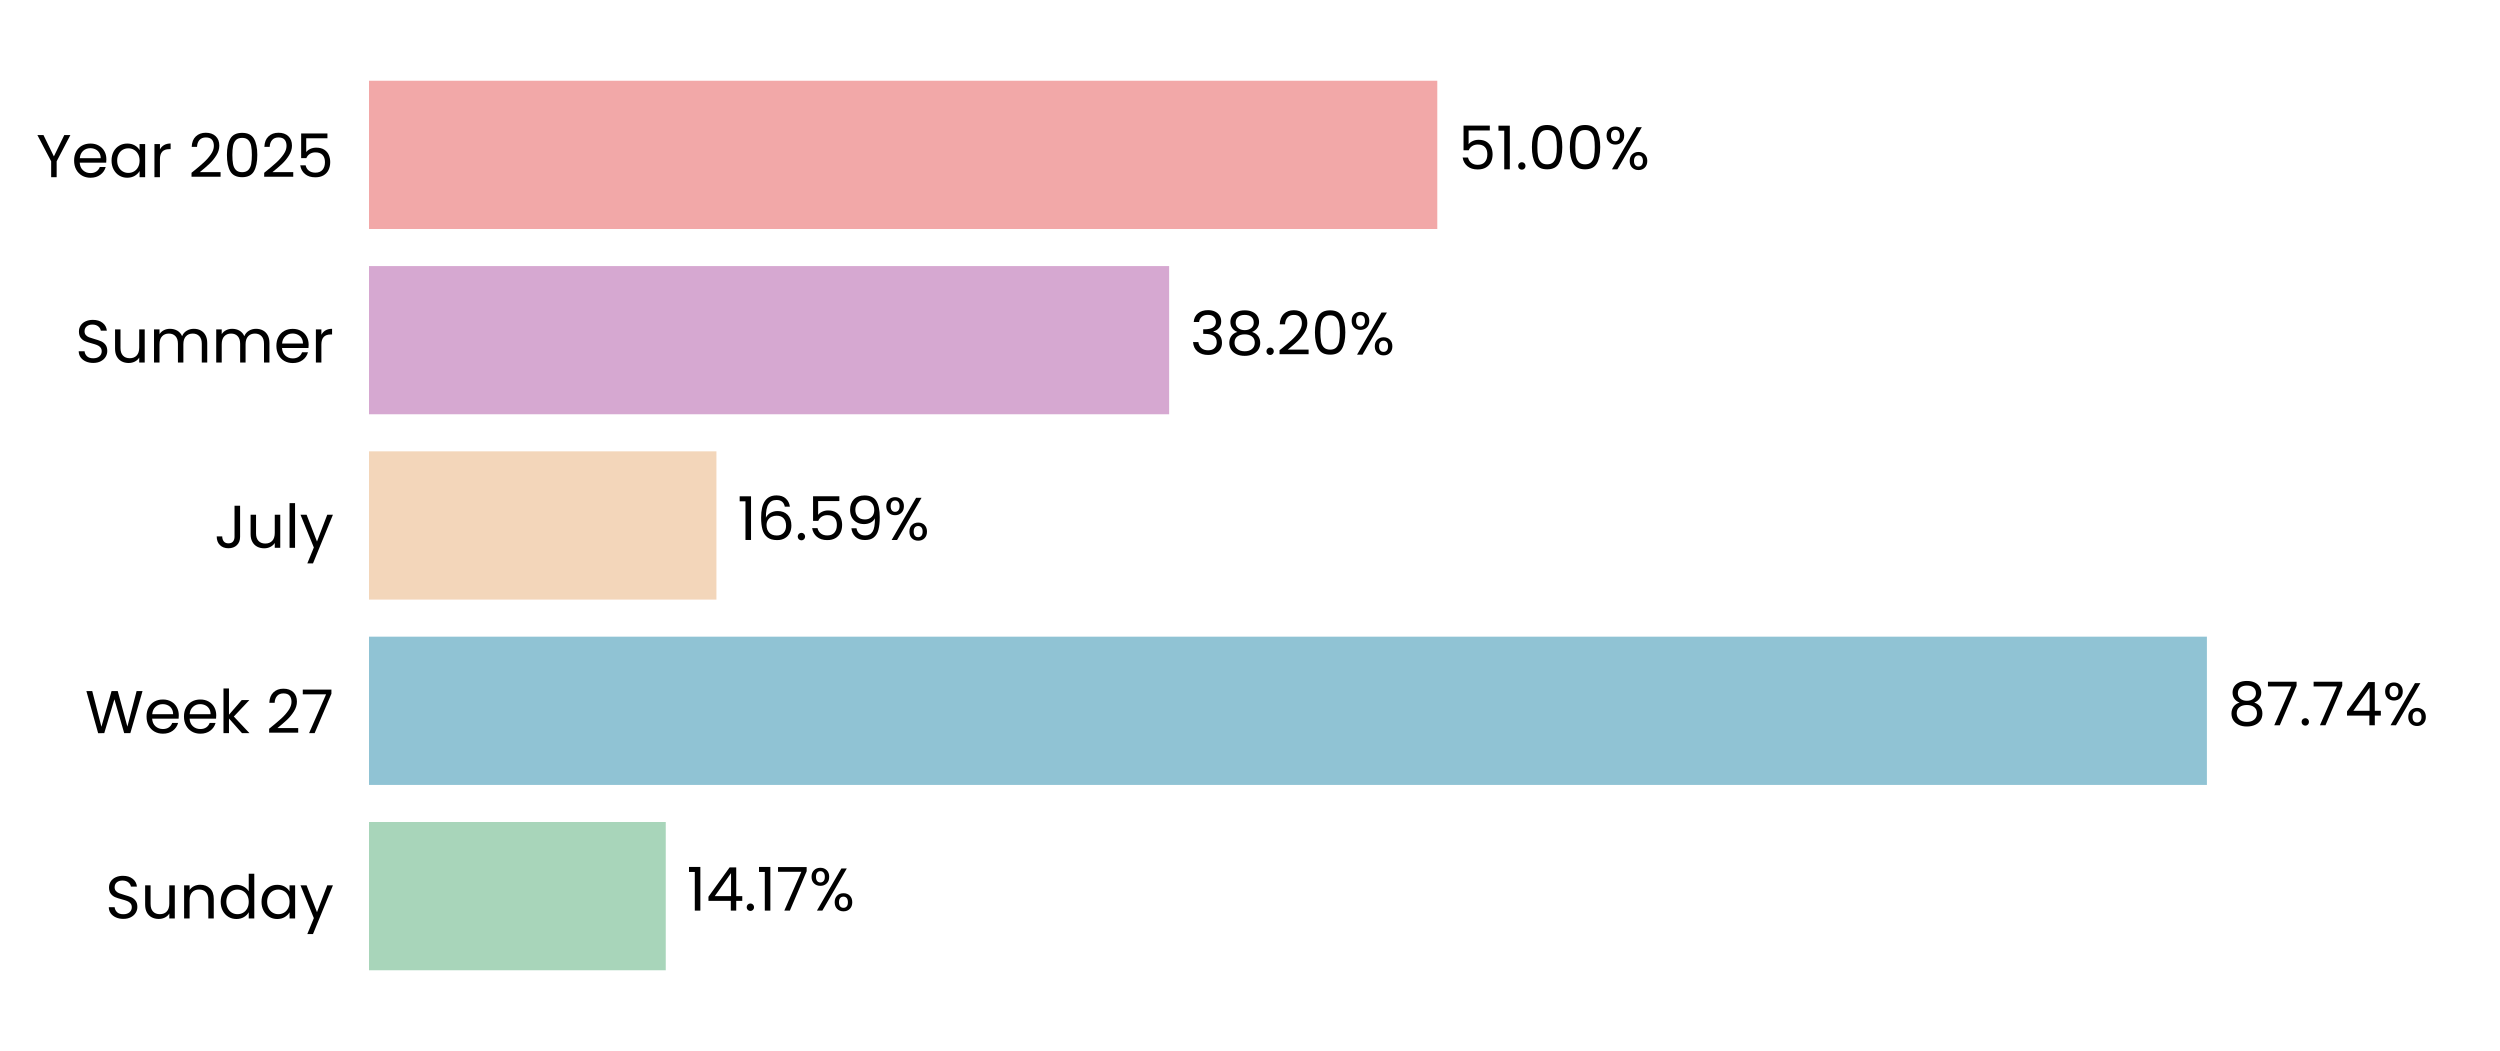
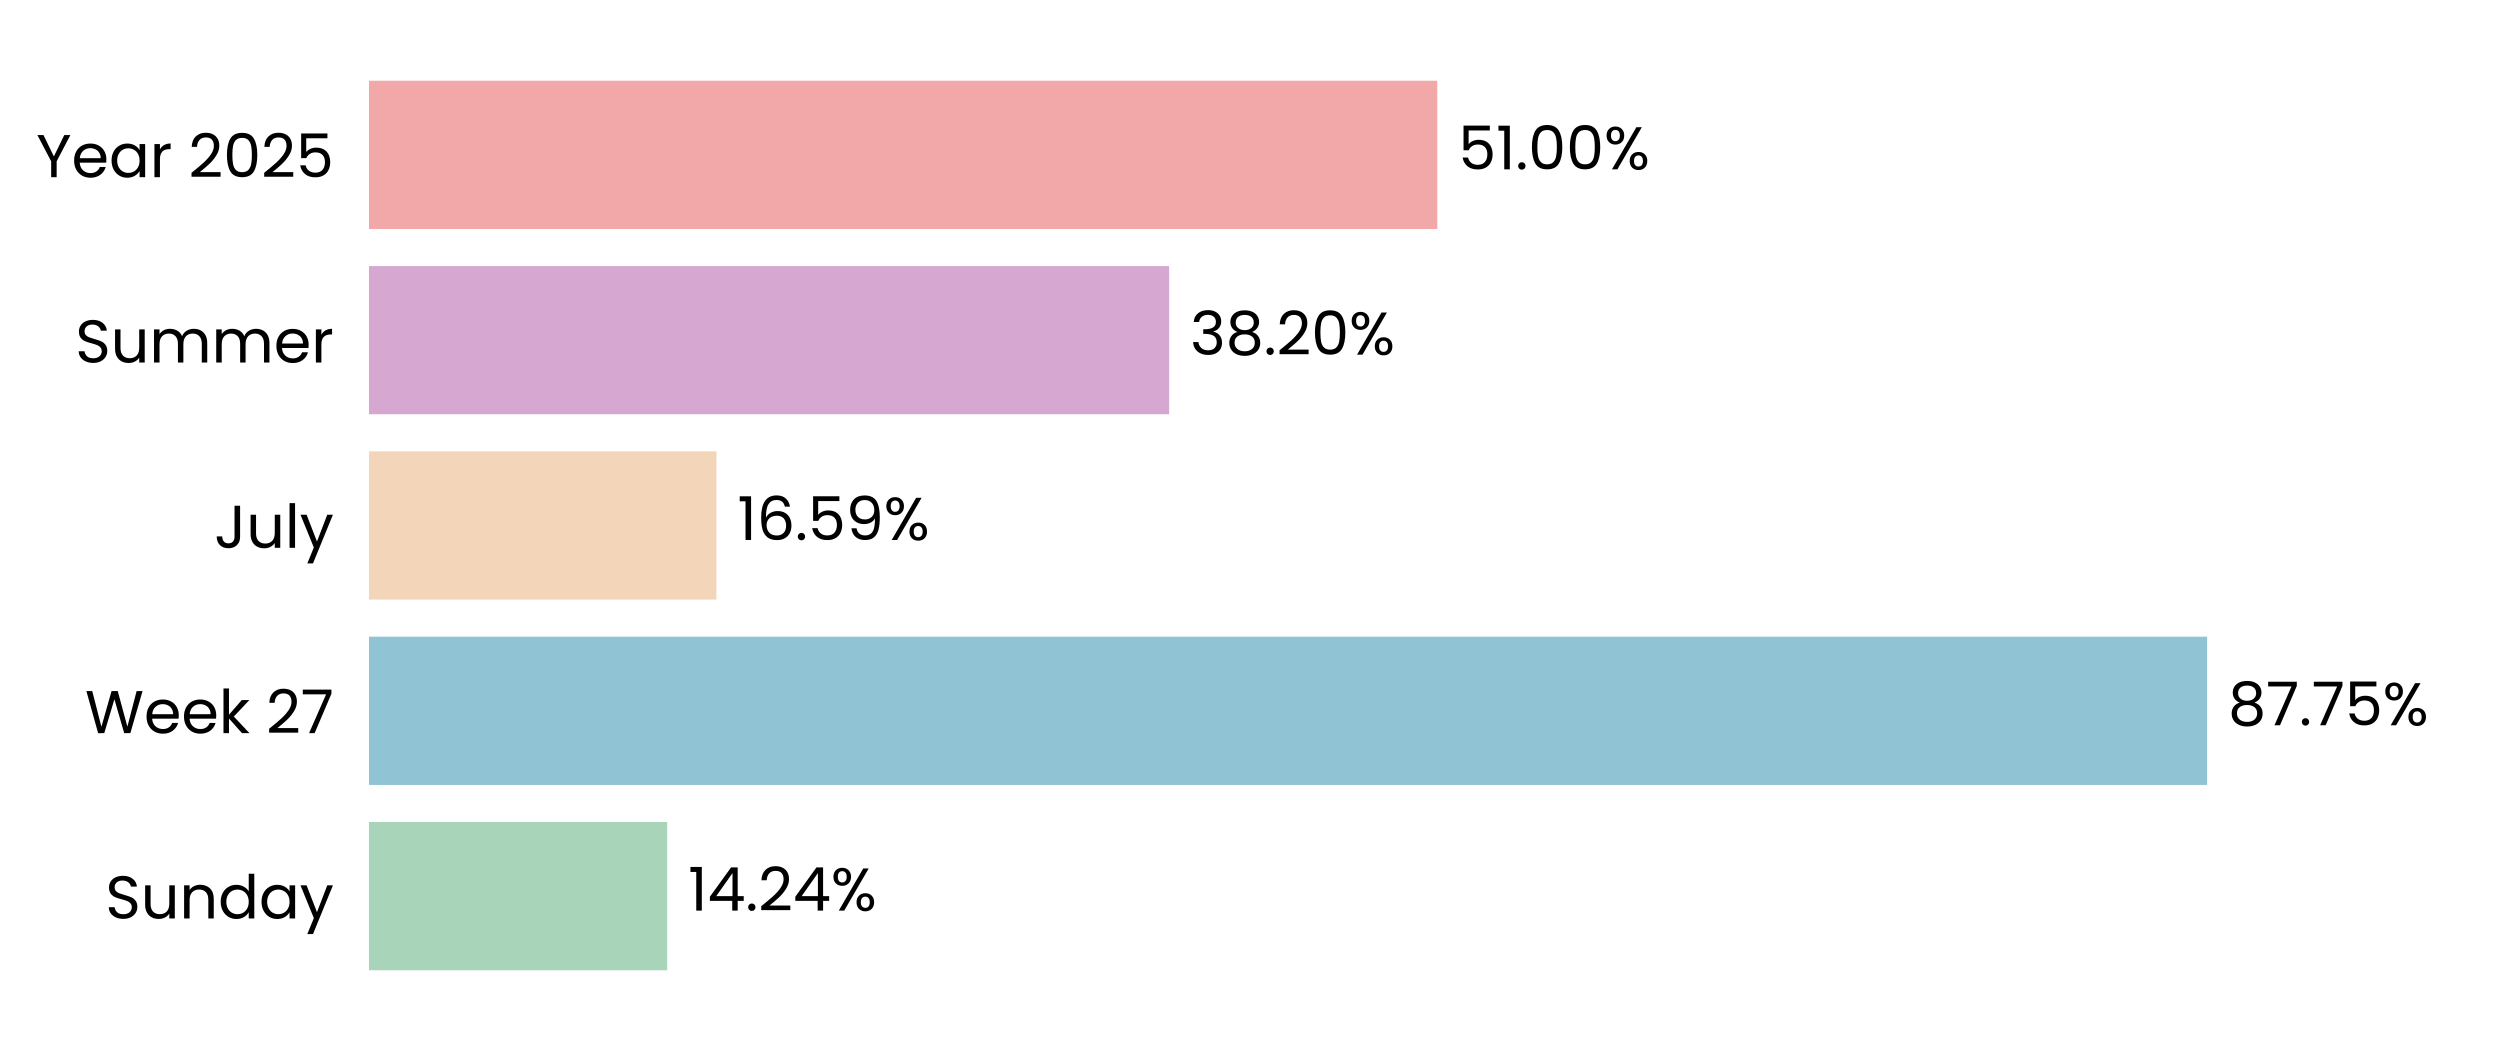
<svg xmlns="http://www.w3.org/2000/svg" xmlns:xlink="http://www.w3.org/1999/xlink" width="496.691pt" height="208.8pt" viewBox="0 0 496.691 208.8" version="1.1">
  <defs>
    <style type="text/css">*{stroke-linejoin: round; stroke-linecap: butt}</style>
  </defs>
  <g id="figure_1">
    <g id="patch_1">
      <path d="M 0 208.8  L 496.691 208.8  L 496.691 0  L 0 0  L 0 208.8  z " style="fill: none" />
    </g>
    <g id="axes_1">
      <g id="patch_2">
        <path d="M 73.311 201.6  L 489.491 201.6  L 489.491 7.2  L 73.311 7.2  L 73.311 201.6  z " style="fill: none" />
      </g>
      <g id="patch_3">
-         <path d="M 73.311 192.764  L 132.27 192.764  L 132.27 163.309  L 73.311 163.309  z " clip-path="url(#p7ebe05f0a7)" style="fill: #a8d5ba" />
+         <path d="M 73.311 192.764  L 132.559 192.764  L 132.559 163.309  L 73.311 163.309  z " clip-path="url(#p60ef8ee165)" style="fill: #a8d5ba" />
      </g>
      <g id="patch_4">
-         <path d="M 73.311 155.945  L 438.46 155.945  L 438.46 126.491  L 73.311 126.491  z " clip-path="url(#p7ebe05f0a7)" style="fill: #90c3d4" />
+         <path d="M 73.311 155.945  L 438.501 155.945  L 438.501 126.491  L 73.311 126.491  z " clip-path="url(#p60ef8ee165)" style="fill: #90c3d4" />
      </g>
      <g id="patch_5">
-         <path d="M 73.311 119.127  L 142.339 119.127  L 142.339 89.673  L 73.311 89.673  z " clip-path="url(#p7ebe05f0a7)" style="fill: #f3d6ba" />
+         <path d="M 73.311 119.127  L 142.348 119.127  L 142.348 89.673  L 73.311 89.673  z " clip-path="url(#p60ef8ee165)" style="fill: #f3d6ba" />
      </g>
      <g id="patch_6">
-         <path d="M 73.311 82.309  L 232.281 82.309  L 232.281 52.855  L 73.311 52.855  z " clip-path="url(#p7ebe05f0a7)" style="fill: #d6a8d1" />
+         <path d="M 73.311 82.309  L 232.285 82.309  L 232.285 52.855  L 73.311 52.855  z " clip-path="url(#p60ef8ee165)" style="fill: #d6a8d1" />
      </g>
      <g id="patch_7">
-         <path d="M 73.311 45.491  L 285.554 45.491  L 285.554 16.036  L 73.311 16.036  z " clip-path="url(#p7ebe05f0a7)" style="fill: #f2a8a8" />
+         <path d="M 73.311 45.491  L 285.554 45.491  L 285.554 16.036  L 73.311 16.036  z " clip-path="url(#p60ef8ee165)" style="fill: #f2a8a8" />
      </g>
      <g id="matplotlib.axis_1">
        <g id="ytick_1">
          <g id="text_1">
            <g transform="translate(20.92875 182.4764) scale(0.12 -0.12)">
              <defs>
                <path id="Poppins-Regular-53" d="M 1907 -45  Q 1466 -45 1117 112  Q 768 269 569 547  Q 371 826 365 1190  L 986 1190  Q 1018 877 1245 662  Q 1472 448 1907 448  Q 2323 448 2563 656  Q 2803 864 2803 1190  Q 2803 1446 2662 1606  Q 2522 1766 2310 1849  Q 2099 1933 1741 2029  Q 1299 2144 1033 2259  Q 768 2374 579 2620  Q 390 2867 390 3283  Q 390 3648 576 3929  Q 762 4211 1098 4364  Q 1434 4518 1869 4518  Q 2496 4518 2896 4204  Q 3296 3891 3347 3373  L 2707 3373  Q 2675 3629 2438 3824  Q 2202 4019 1811 4019  Q 1446 4019 1216 3830  Q 986 3642 986 3302  Q 986 3059 1123 2905  Q 1261 2752 1462 2672  Q 1664 2592 2029 2490  Q 2470 2368 2739 2249  Q 3008 2131 3200 1884  Q 3392 1638 3392 1216  Q 3392 890 3219 602  Q 3046 314 2707 134  Q 2368 -45 1907 -45  z " transform="scale(0.015625)" />
                <path id="Poppins-Regular-75" d="M 3603 3507  L 3603 0  L 3021 0  L 3021 518  Q 2854 250 2556 99  Q 2259 -51 1901 -51  Q 1491 -51 1164 118  Q 838 288 649 627  Q 461 966 461 1453  L 461 3507  L 1037 3507  L 1037 1530  Q 1037 1011 1299 732  Q 1562 454 2016 454  Q 2483 454 2752 742  Q 3021 1030 3021 1581  L 3021 3507  L 3603 3507  z " transform="scale(0.015625)" />
                <path id="Poppins-Regular-6e" d="M 2202 3571  Q 2842 3571 3238 3184  Q 3635 2797 3635 2067  L 3635 0  L 3059 0  L 3059 1984  Q 3059 2509 2796 2787  Q 2534 3066 2080 3066  Q 1619 3066 1347 2778  Q 1075 2490 1075 1939  L 1075 0  L 493 0  L 493 3507  L 1075 3507  L 1075 3008  Q 1248 3277 1545 3424  Q 1843 3571 2202 3571  z " transform="scale(0.015625)" />
                <path id="Poppins-Regular-64" d="M 275 1766  Q 275 2304 492 2710  Q 710 3117 1091 3341  Q 1472 3565 1946 3565  Q 2355 3565 2707 3376  Q 3059 3187 3245 2880  L 3245 4736  L 3834 4736  L 3834 0  L 3245 0  L 3245 659  Q 3072 346 2733 144  Q 2394 -58 1939 -58  Q 1472 -58 1091 172  Q 710 403 492 819  Q 275 1235 275 1766  z M 3245 1760  Q 3245 2157 3085 2451  Q 2925 2746 2653 2902  Q 2381 3059 2054 3059  Q 1728 3059 1459 2905  Q 1190 2752 1030 2457  Q 870 2163 870 1766  Q 870 1363 1030 1065  Q 1190 768 1459 611  Q 1728 454 2054 454  Q 2381 454 2653 611  Q 2925 768 3085 1065  Q 3245 1363 3245 1760  z " transform="scale(0.015625)" />
                <path id="Poppins-Regular-61" d="M 275 1766  Q 275 2304 492 2710  Q 710 3117 1091 3341  Q 1472 3565 1939 3565  Q 2400 3565 2739 3366  Q 3078 3168 3245 2867  L 3245 3507  L 3834 3507  L 3834 0  L 3245 0  L 3245 653  Q 3072 346 2729 144  Q 2387 -58 1933 -58  Q 1466 -58 1088 172  Q 710 403 492 819  Q 275 1235 275 1766  z M 3245 1760  Q 3245 2157 3085 2451  Q 2925 2746 2653 2902  Q 2381 3059 2054 3059  Q 1728 3059 1459 2905  Q 1190 2752 1030 2457  Q 870 2163 870 1766  Q 870 1363 1030 1065  Q 1190 768 1459 611  Q 1728 454 2054 454  Q 2381 454 2653 611  Q 2925 768 3085 1065  Q 3245 1363 3245 1760  z " transform="scale(0.015625)" />
                <path id="Poppins-Regular-79" d="M 3514 3507  L 1402 -1651  L 800 -1651  L 1491 38  L 77 3507  L 723 3507  L 1824 666  L 2912 3507  L 3514 3507  z " transform="scale(0.015625)" />
              </defs>
              <use xlink:href="#Poppins-Regular-53" />
              <use xlink:href="#Poppins-Regular-75" transform="translate(58.7 0)" />
              <use xlink:href="#Poppins-Regular-6e" transform="translate(122.7 0)" />
              <use xlink:href="#Poppins-Regular-64" transform="translate(186.7 0)" />
              <use xlink:href="#Poppins-Regular-61" transform="translate(254.3 0)" />
              <use xlink:href="#Poppins-Regular-79" transform="translate(321.8999 0)" />
            </g>
          </g>
        </g>
        <g id="ytick_2">
          <g id="text_2">
            <g transform="translate(16.88437 145.6582) scale(0.12 -0.12)">
              <defs>
                <path id="Poppins-Regular-57" d="M 6099 4461  L 4806 0  L 4154 0  L 3117 3590  L 2042 0  L 1395 -6  L 147 4461  L 768 4461  L 1741 678  L 2816 4461  L 3469 4461  L 4493 691  L 5472 4461  L 6099 4461  z " transform="scale(0.015625)" />
                <path id="Poppins-Regular-65" d="M 3693 1888  Q 3693 1722 3674 1536  L 870 1536  Q 902 1018 1225 726  Q 1549 435 2010 435  Q 2387 435 2640 611  Q 2893 787 2995 1082  L 3622 1082  Q 3482 576 3059 259  Q 2637 -58 2010 -58  Q 1510 -58 1116 166  Q 723 390 499 803  Q 275 1216 275 1760  Q 275 2304 492 2713  Q 710 3123 1104 3344  Q 1498 3565 2010 3565  Q 2509 3565 2893 3347  Q 3277 3130 3485 2749  Q 3693 2368 3693 1888  z M 3091 2010  Q 3091 2342 2944 2582  Q 2797 2822 2544 2947  Q 2291 3072 1984 3072  Q 1542 3072 1232 2790  Q 922 2509 877 2010  L 3091 2010  z " transform="scale(0.015625)" />
                <path id="Poppins-Regular-6b" d="M 2451 0  L 1075 1549  L 1075 0  L 493 0  L 493 4736  L 1075 4736  L 1075 1952  L 2426 3507  L 3238 3507  L 1587 1760  L 3245 0  L 2451 0  z " transform="scale(0.015625)" />
                <path id="Poppins-Regular-20" transform="scale(0.015625)" />
                <path id="Poppins-Regular-32" d="M 326 467  Q 1139 1120 1600 1539  Q 2061 1958 2377 2416  Q 2694 2874 2694 3315  Q 2694 3731 2492 3971  Q 2291 4211 1843 4211  Q 1408 4211 1168 3939  Q 928 3667 909 3213  L 346 3213  Q 371 3930 780 4320  Q 1190 4710 1837 4710  Q 2496 4710 2883 4345  Q 3270 3981 3270 3341  Q 3270 2810 2953 2307  Q 2637 1805 2233 1424  Q 1830 1043 1203 538  L 3405 538  L 3405 51  L 326 51  L 326 467  z " transform="scale(0.015625)" />
                <path id="Poppins-Regular-37" d="M 3245 4173  L 1466 0  L 877 0  L 2682 4115  L 211 4115  L 211 4614  L 3245 4614  L 3245 4173  z " transform="scale(0.015625)" />
              </defs>
              <use xlink:href="#Poppins-Regular-57" />
              <use xlink:href="#Poppins-Regular-65" transform="translate(97.59999 0)" />
              <use xlink:href="#Poppins-Regular-65" transform="translate(159.6 0)" />
              <use xlink:href="#Poppins-Regular-6b" transform="translate(221.6 0)" />
              <use xlink:href="#Poppins-Regular-20" transform="translate(273.0999 0)" />
              <use xlink:href="#Poppins-Regular-32" transform="translate(299.7999 0)" />
              <use xlink:href="#Poppins-Regular-37" transform="translate(357.2999 0)" />
            </g>
          </g>
        </g>
        <g id="ytick_3">
          <g id="text_3">
            <g transform="translate(42.56437 108.84) scale(0.12 -0.12)">
              <defs>
                <path id="Poppins-Regular-4a" d="M 2739 4461  L 2739 1165  Q 2739 614 2400 284  Q 2061 -45 1504 -45  Q 941 -45 601 291  Q 262 627 262 1210  L 845 1210  Q 851 883 1014 678  Q 1178 474 1504 474  Q 1830 474 1990 669  Q 2150 864 2150 1165  L 2150 4461  L 2739 4461  z " transform="scale(0.015625)" />
                <path id="Poppins-Regular-6c" d="M 1075 4736  L 1075 0  L 493 0  L 493 4736  L 1075 4736  z " transform="scale(0.015625)" />
              </defs>
              <use xlink:href="#Poppins-Regular-4a" />
              <use xlink:href="#Poppins-Regular-75" transform="translate(52.99999 0)" />
              <use xlink:href="#Poppins-Regular-6c" transform="translate(117 0)" />
              <use xlink:href="#Poppins-Regular-79" transform="translate(141.6 0)" />
            </g>
          </g>
        </g>
        <g id="ytick_4">
          <g id="text_4">
            <g transform="translate(14.95125 72.02182) scale(0.12 -0.12)">
              <defs>
                <path id="Poppins-Regular-6d" d="M 4710 3571  Q 5120 3571 5440 3401  Q 5760 3232 5945 2893  Q 6131 2554 6131 2067  L 6131 0  L 5555 0  L 5555 1984  Q 5555 2509 5296 2787  Q 5037 3066 4595 3066  Q 4141 3066 3872 2774  Q 3603 2483 3603 1933  L 3603 0  L 3027 0  L 3027 1984  Q 3027 2509 2768 2787  Q 2509 3066 2067 3066  Q 1613 3066 1344 2774  Q 1075 2483 1075 1933  L 1075 0  L 493 0  L 493 3507  L 1075 3507  L 1075 3002  Q 1248 3277 1539 3424  Q 1830 3571 2182 3571  Q 2624 3571 2963 3372  Q 3302 3174 3469 2790  Q 3616 3162 3955 3366  Q 4294 3571 4710 3571  z " transform="scale(0.015625)" />
                <path id="Poppins-Regular-72" d="M 1075 2938  Q 1229 3238 1513 3404  Q 1798 3571 2208 3571  L 2208 2970  L 2054 2970  Q 1075 2970 1075 1907  L 1075 0  L 493 0  L 493 3507  L 1075 3507  L 1075 2938  z " transform="scale(0.015625)" />
              </defs>
              <use xlink:href="#Poppins-Regular-53" />
              <use xlink:href="#Poppins-Regular-75" transform="translate(58.7 0)" />
              <use xlink:href="#Poppins-Regular-6d" transform="translate(122.7 0)" />
              <use xlink:href="#Poppins-Regular-6d" transform="translate(225.7 0)" />
              <use xlink:href="#Poppins-Regular-65" transform="translate(328.7 0)" />
              <use xlink:href="#Poppins-Regular-72" transform="translate(390.6999 0)" />
            </g>
          </g>
        </g>
        <g id="ytick_5">
          <g id="text_5">
            <g transform="translate(7.2 35.20364) scale(0.12 -0.12)">
              <defs>
                <path id="Poppins-Regular-59" d="M 3616 4461  L 2163 1683  L 2163 0  L 1581 0  L 1581 1683  L 122 4461  L 768 4461  L 1869 2202  L 2970 4461  L 3616 4461  z " transform="scale(0.015625)" />
                <path id="Poppins-Regular-30" d="M 397 2362  Q 397 3462 755 4080  Q 1114 4698 2010 4698  Q 2899 4698 3257 4080  Q 3616 3462 3616 2362  Q 3616 1242 3257 621  Q 2899 0 2010 0  Q 1114 0 755 621  Q 397 1242 397 2362  z M 3040 2362  Q 3040 2918 2966 3305  Q 2893 3693 2665 3929  Q 2438 4166 2010 4166  Q 1574 4166 1347 3929  Q 1120 3693 1046 3305  Q 973 2918 973 2362  Q 973 1786 1046 1395  Q 1120 1005 1347 768  Q 1574 531 2010 531  Q 2438 531 2665 768  Q 2893 1005 2966 1395  Q 3040 1786 3040 2362  z " transform="scale(0.015625)" />
                <path id="Poppins-Regular-35" d="M 3347 4122  L 1101 4122  L 1101 2662  Q 1248 2867 1536 2998  Q 1824 3130 2157 3130  Q 2688 3130 3021 2909  Q 3354 2688 3498 2339  Q 3642 1990 3642 1600  Q 3642 1139 3469 774  Q 3296 410 2941 198  Q 2586 -13 2061 -13  Q 1389 -13 973 332  Q 557 678 467 1254  L 1037 1254  Q 1120 890 1389 685  Q 1658 480 2067 480  Q 2573 480 2829 784  Q 3085 1088 3085 1587  Q 3085 2086 2829 2358  Q 2573 2630 2074 2630  Q 1734 2630 1481 2467  Q 1229 2304 1114 2022  L 563 2022  L 563 4634  L 3347 4634  L 3347 4122  z " transform="scale(0.015625)" />
              </defs>
              <use xlink:href="#Poppins-Regular-59" />
              <use xlink:href="#Poppins-Regular-65" transform="translate(58.39999 0)" />
              <use xlink:href="#Poppins-Regular-61" transform="translate(120.4 0)" />
              <use xlink:href="#Poppins-Regular-72" transform="translate(188 0)" />
              <use xlink:href="#Poppins-Regular-20" transform="translate(225.3 0)" />
              <use xlink:href="#Poppins-Regular-32" transform="translate(252 0)" />
              <use xlink:href="#Poppins-Regular-30" transform="translate(309.4999 0)" />
              <use xlink:href="#Poppins-Regular-32" transform="translate(372.2999 0)" />
              <use xlink:href="#Poppins-Regular-35" transform="translate(429.7999 0)" />
            </g>
          </g>
        </g>
      </g>
      <g id="text_6">
-         <g transform="translate(136.4319 180.9164) scale(0.12 -0.12)">
+         <g transform="translate(136.7209 180.9164) scale(0.12 -0.12)">
          <defs>
            <path id="Poppins-Regular-31" d="M 243 4096  L 243 4627  L 1446 4627  L 1446 0  L 858 0  L 858 4096  L 243 4096  z " transform="scale(0.015625)" />
            <path id="Poppins-Regular-34" d="M 256 1030  L 256 1472  L 2502 4582  L 3200 4582  L 3200 1536  L 3840 1536  L 3840 1030  L 3200 1030  L 3200 0  L 2624 0  L 2624 1030  L 256 1030  z M 2650 3974  L 928 1536  L 2650 1536  L 2650 3974  z " transform="scale(0.015625)" />
            <path id="Poppins-Regular-2e" d="M 678 -38  Q 512 -38 397 77  Q 282 192 282 358  Q 282 525 397 640  Q 512 755 678 755  Q 838 755 950 640  Q 1062 525 1062 358  Q 1062 192 950 77  Q 838 -38 678 -38  z " transform="scale(0.015625)" />
            <path id="Poppins-Regular-25" d="M 269 3584  Q 269 4019 531 4278  Q 794 4538 1203 4538  Q 1613 4538 1875 4278  Q 2138 4019 2138 3584  Q 2138 3142 1875 2883  Q 1613 2624 1203 2624  Q 794 2624 531 2883  Q 269 3142 269 3584  z M 4006 4467  L 1414 0  L 838 0  L 3430 4467  L 4006 4467  z M 1203 4179  Q 986 4179 861 4028  Q 736 3878 736 3584  Q 736 3290 861 3136  Q 986 2982 1203 2982  Q 1421 2982 1549 3139  Q 1677 3296 1677 3584  Q 1677 3878 1549 4028  Q 1421 4179 1203 4179  z M 2720 883  Q 2720 1325 2982 1584  Q 3245 1843 3654 1843  Q 4064 1843 4323 1584  Q 4582 1325 4582 883  Q 4582 448 4323 185  Q 4064 -77 3654 -77  Q 3245 -77 2982 182  Q 2720 442 2720 883  z M 3648 1478  Q 3430 1478 3302 1328  Q 3174 1178 3174 883  Q 3174 595 3302 444  Q 3430 294 3648 294  Q 3866 294 3994 444  Q 4122 595 4122 883  Q 4122 1178 3994 1328  Q 3866 1478 3648 1478  z " transform="scale(0.015625)" />
          </defs>
          <use xlink:href="#Poppins-Regular-31" />
          <use xlink:href="#Poppins-Regular-34" transform="translate(31.99998 0)" />
          <use xlink:href="#Poppins-Regular-2e" transform="translate(94.89998 0)" />
-           <use xlink:href="#Poppins-Regular-31" transform="translate(115.9 0)" />
-           <use xlink:href="#Poppins-Regular-37" transform="translate(147.8999 0)" />
-           <use xlink:href="#Poppins-Regular-25" transform="translate(202.4999 0)" />
+           <use xlink:href="#Poppins-Regular-32" transform="translate(115.9 0)" />
+           <use xlink:href="#Poppins-Regular-34" transform="translate(173.3999 0)" />
+           <use xlink:href="#Poppins-Regular-25" transform="translate(236.2999 0)" />
        </g>
      </g>
      <g id="text_7">
-         <g transform="translate(442.6215 144.0982) scale(0.12 -0.12)">
+         <g transform="translate(442.6627 144.0982) scale(0.12 -0.12)">
          <defs>
            <path id="Poppins-Regular-38" d="M 1242 2406  Q 883 2547 691 2816  Q 499 3085 499 3469  Q 499 3814 672 4092  Q 845 4371 1187 4534  Q 1530 4698 2016 4698  Q 2502 4698 2844 4534  Q 3187 4371 3363 4092  Q 3539 3814 3539 3469  Q 3539 3098 3340 2819  Q 3142 2541 2797 2406  Q 3194 2285 3427 1981  Q 3661 1677 3661 1248  Q 3661 832 3456 521  Q 3251 211 2876 41  Q 2502 -128 2016 -128  Q 1530 -128 1162 41  Q 794 211 589 521  Q 384 832 384 1248  Q 384 1677 614 1984  Q 845 2291 1242 2406  z M 2976 3398  Q 2976 3789 2720 4000  Q 2464 4211 2016 4211  Q 1574 4211 1318 4000  Q 1062 3789 1062 3392  Q 1062 3034 1328 2816  Q 1594 2598 2016 2598  Q 2445 2598 2710 2819  Q 2976 3040 2976 3398  z M 2016 2150  Q 1542 2150 1241 1929  Q 941 1709 941 1267  Q 941 858 1232 608  Q 1523 358 2016 358  Q 2509 358 2797 608  Q 3085 858 3085 1267  Q 3085 1696 2790 1923  Q 2496 2150 2016 2150  z " transform="scale(0.015625)" />
          </defs>
          <use xlink:href="#Poppins-Regular-38" />
          <use xlink:href="#Poppins-Regular-37" transform="translate(63.09999 0)" />
          <use xlink:href="#Poppins-Regular-2e" transform="translate(117.7 0)" />
          <use xlink:href="#Poppins-Regular-37" transform="translate(138.7 0)" />
-           <use xlink:href="#Poppins-Regular-34" transform="translate(193.3 0)" />
-           <use xlink:href="#Poppins-Regular-25" transform="translate(256.2 0)" />
+           <use xlink:href="#Poppins-Regular-35" transform="translate(193.3 0)" />
+           <use xlink:href="#Poppins-Regular-25" transform="translate(256.0999 0)" />
        </g>
      </g>
      <g id="text_8">
-         <g transform="translate(146.5008 107.28) scale(0.12 -0.12)">
+         <g transform="translate(146.5101 107.28) scale(0.12 -0.12)">
          <defs>
            <path id="Poppins-Regular-36" d="M 2976 3526  Q 2835 4237 2099 4237  Q 1530 4237 1248 3798  Q 966 3360 973 2355  Q 1120 2688 1462 2877  Q 1805 3066 2227 3066  Q 2886 3066 3280 2656  Q 3674 2246 3674 1523  Q 3674 1088 3504 742  Q 3334 397 2992 192  Q 2650 -13 2163 -13  Q 1504 -13 1133 281  Q 762 576 614 1094  Q 467 1613 467 2374  Q 467 4723 2106 4723  Q 2733 4723 3091 4384  Q 3450 4045 3514 3526  L 2976 3526  z M 2106 2573  Q 1830 2573 1587 2461  Q 1344 2349 1193 2121  Q 1043 1894 1043 1568  Q 1043 1082 1324 778  Q 1606 474 2131 474  Q 2579 474 2844 752  Q 3110 1030 3110 1504  Q 3110 2003 2854 2288  Q 2598 2573 2106 2573  z " transform="scale(0.015625)" />
            <path id="Poppins-Regular-39" d="M 1146 1242  Q 1210 877 1443 678  Q 1677 480 2074 480  Q 2605 480 2857 896  Q 3110 1312 3098 2298  Q 2963 2010 2649 1846  Q 2336 1683 1952 1683  Q 1523 1683 1187 1859  Q 851 2035 659 2374  Q 467 2714 467 3194  Q 467 3878 864 4297  Q 1261 4717 1990 4717  Q 2886 4717 3248 4134  Q 3610 3552 3610 2400  Q 3610 1594 3466 1069  Q 3322 544 2979 269  Q 2637 -6 2042 -6  Q 1389 -6 1024 346  Q 659 698 608 1242  L 1146 1242  z M 2048 2176  Q 2477 2176 2752 2441  Q 3027 2707 3027 3162  Q 3027 3642 2758 3936  Q 2490 4230 2003 4230  Q 1555 4230 1289 3948  Q 1024 3667 1024 3206  Q 1024 2739 1286 2457  Q 1549 2176 2048 2176  z " transform="scale(0.015625)" />
          </defs>
          <use xlink:href="#Poppins-Regular-31" />
          <use xlink:href="#Poppins-Regular-36" transform="translate(31.99998 0)" />
          <use xlink:href="#Poppins-Regular-2e" transform="translate(95.49997 0)" />
          <use xlink:href="#Poppins-Regular-35" transform="translate(116.5 0)" />
          <use xlink:href="#Poppins-Regular-39" transform="translate(179.2999 0)" />
          <use xlink:href="#Poppins-Regular-25" transform="translate(242.2999 0)" />
        </g>
      </g>
      <g id="text_9">
-         <g transform="translate(236.4433 70.46182) scale(0.12 -0.12)">
+         <g transform="translate(236.4464 70.46182) scale(0.12 -0.12)">
          <defs>
            <path id="Poppins-Regular-33" d="M 384 3462  Q 429 4051 838 4384  Q 1248 4717 1901 4717  Q 2336 4717 2653 4560  Q 2970 4403 3133 4134  Q 3296 3866 3296 3526  Q 3296 3130 3069 2842  Q 2842 2554 2477 2470  L 2477 2438  Q 2893 2336 3136 2035  Q 3379 1734 3379 1248  Q 3379 883 3212 592  Q 3046 301 2713 134  Q 2381 -32 1914 -32  Q 1235 -32 800 323  Q 365 678 314 1331  L 877 1331  Q 922 947 1190 704  Q 1459 461 1907 461  Q 2355 461 2588 694  Q 2822 928 2822 1299  Q 2822 1779 2502 1990  Q 2182 2202 1536 2202  L 1389 2202  L 1389 2688  L 1542 2688  Q 2131 2694 2432 2883  Q 2733 3072 2733 3469  Q 2733 3808 2512 4013  Q 2291 4218 1882 4218  Q 1485 4218 1241 4013  Q 998 3808 954 3462  L 384 3462  z " transform="scale(0.015625)" />
          </defs>
          <use xlink:href="#Poppins-Regular-33" />
          <use xlink:href="#Poppins-Regular-38" transform="translate(58.89999 0)" />
          <use xlink:href="#Poppins-Regular-2e" transform="translate(122 0)" />
          <use xlink:href="#Poppins-Regular-32" transform="translate(143 0)" />
          <use xlink:href="#Poppins-Regular-30" transform="translate(200.5 0)" />
          <use xlink:href="#Poppins-Regular-25" transform="translate(263.2999 0)" />
        </g>
      </g>
      <g id="text_10">
-         <g transform="translate(289.7153 33.64364) scale(0.12 -0.12)">
+         <g transform="translate(289.7161 33.64364) scale(0.12 -0.12)">
          <use xlink:href="#Poppins-Regular-35" />
          <use xlink:href="#Poppins-Regular-31" transform="translate(62.79999 0)" />
          <use xlink:href="#Poppins-Regular-2e" transform="translate(94.79997 0)" />
          <use xlink:href="#Poppins-Regular-30" transform="translate(115.8 0)" />
          <use xlink:href="#Poppins-Regular-30" transform="translate(178.5999 0)" />
          <use xlink:href="#Poppins-Regular-25" transform="translate(241.3999 0)" />
        </g>
      </g>
    </g>
  </g>
  <defs>
-     <clipPath id="p7ebe05f0a7">
+     <clipPath id="p60ef8ee165">
      <rect x="73.311" y="7.2" width="416.18" height="194.4" />
    </clipPath>
  </defs>
</svg>
